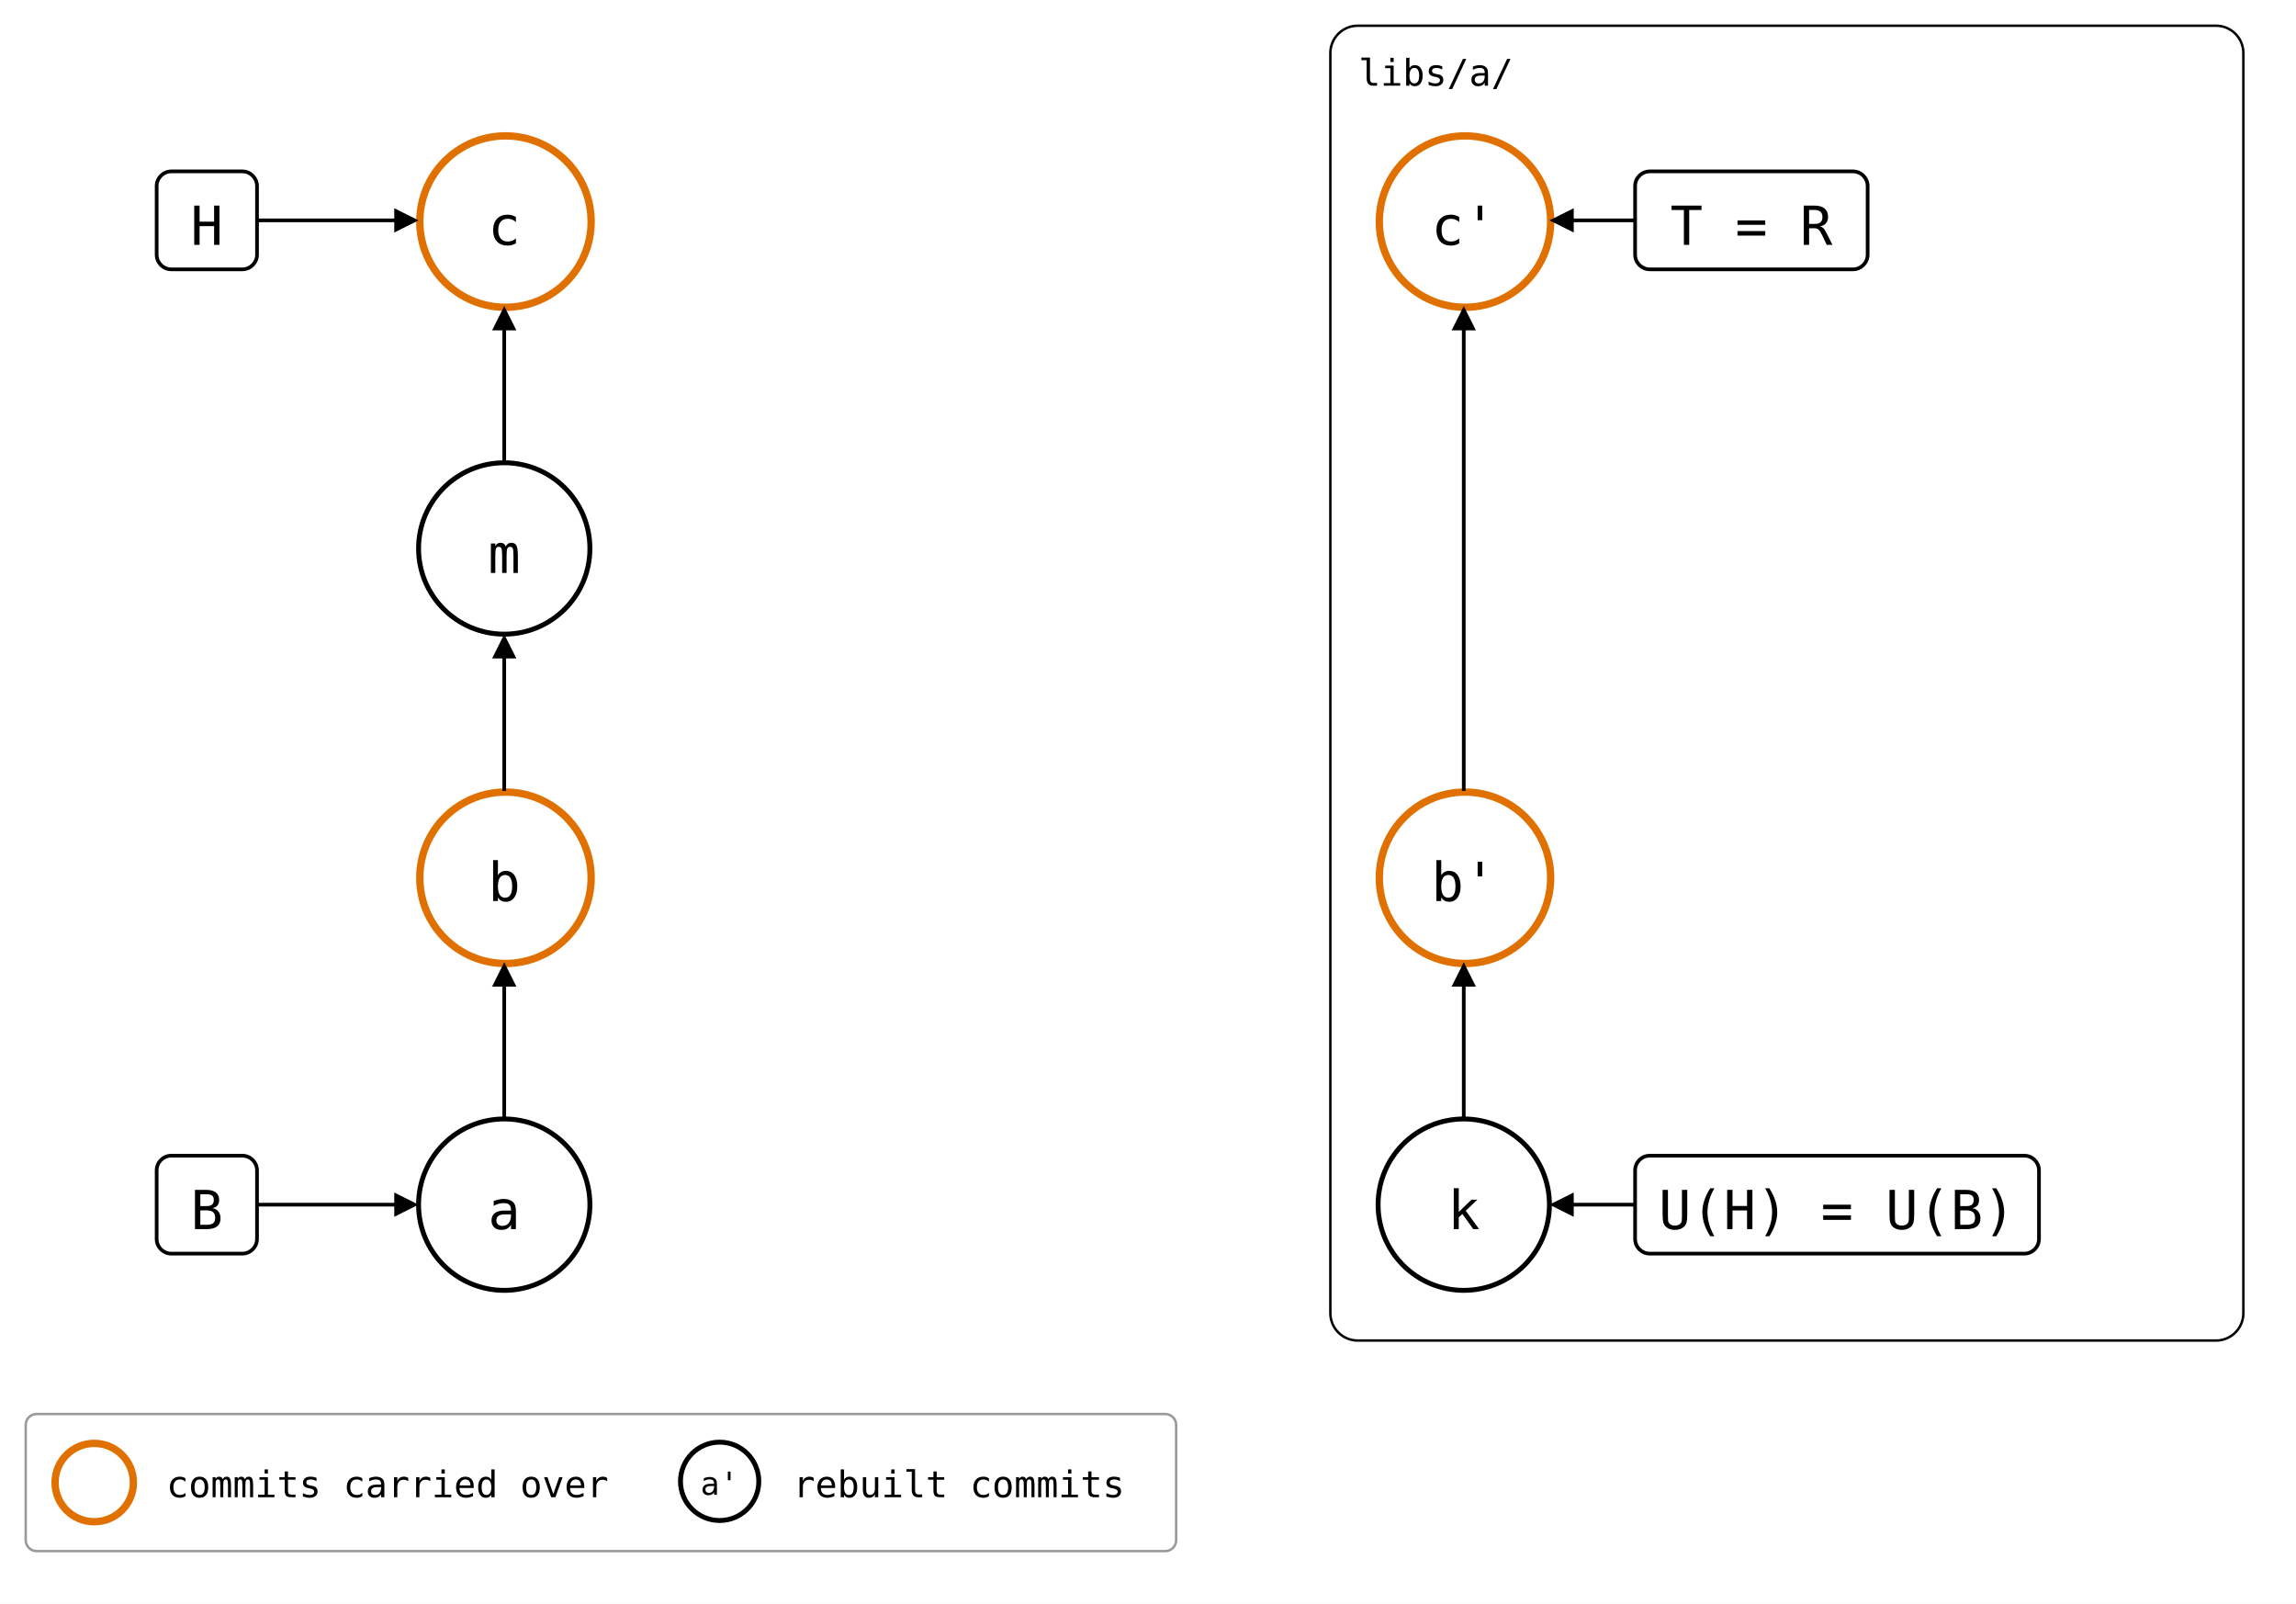
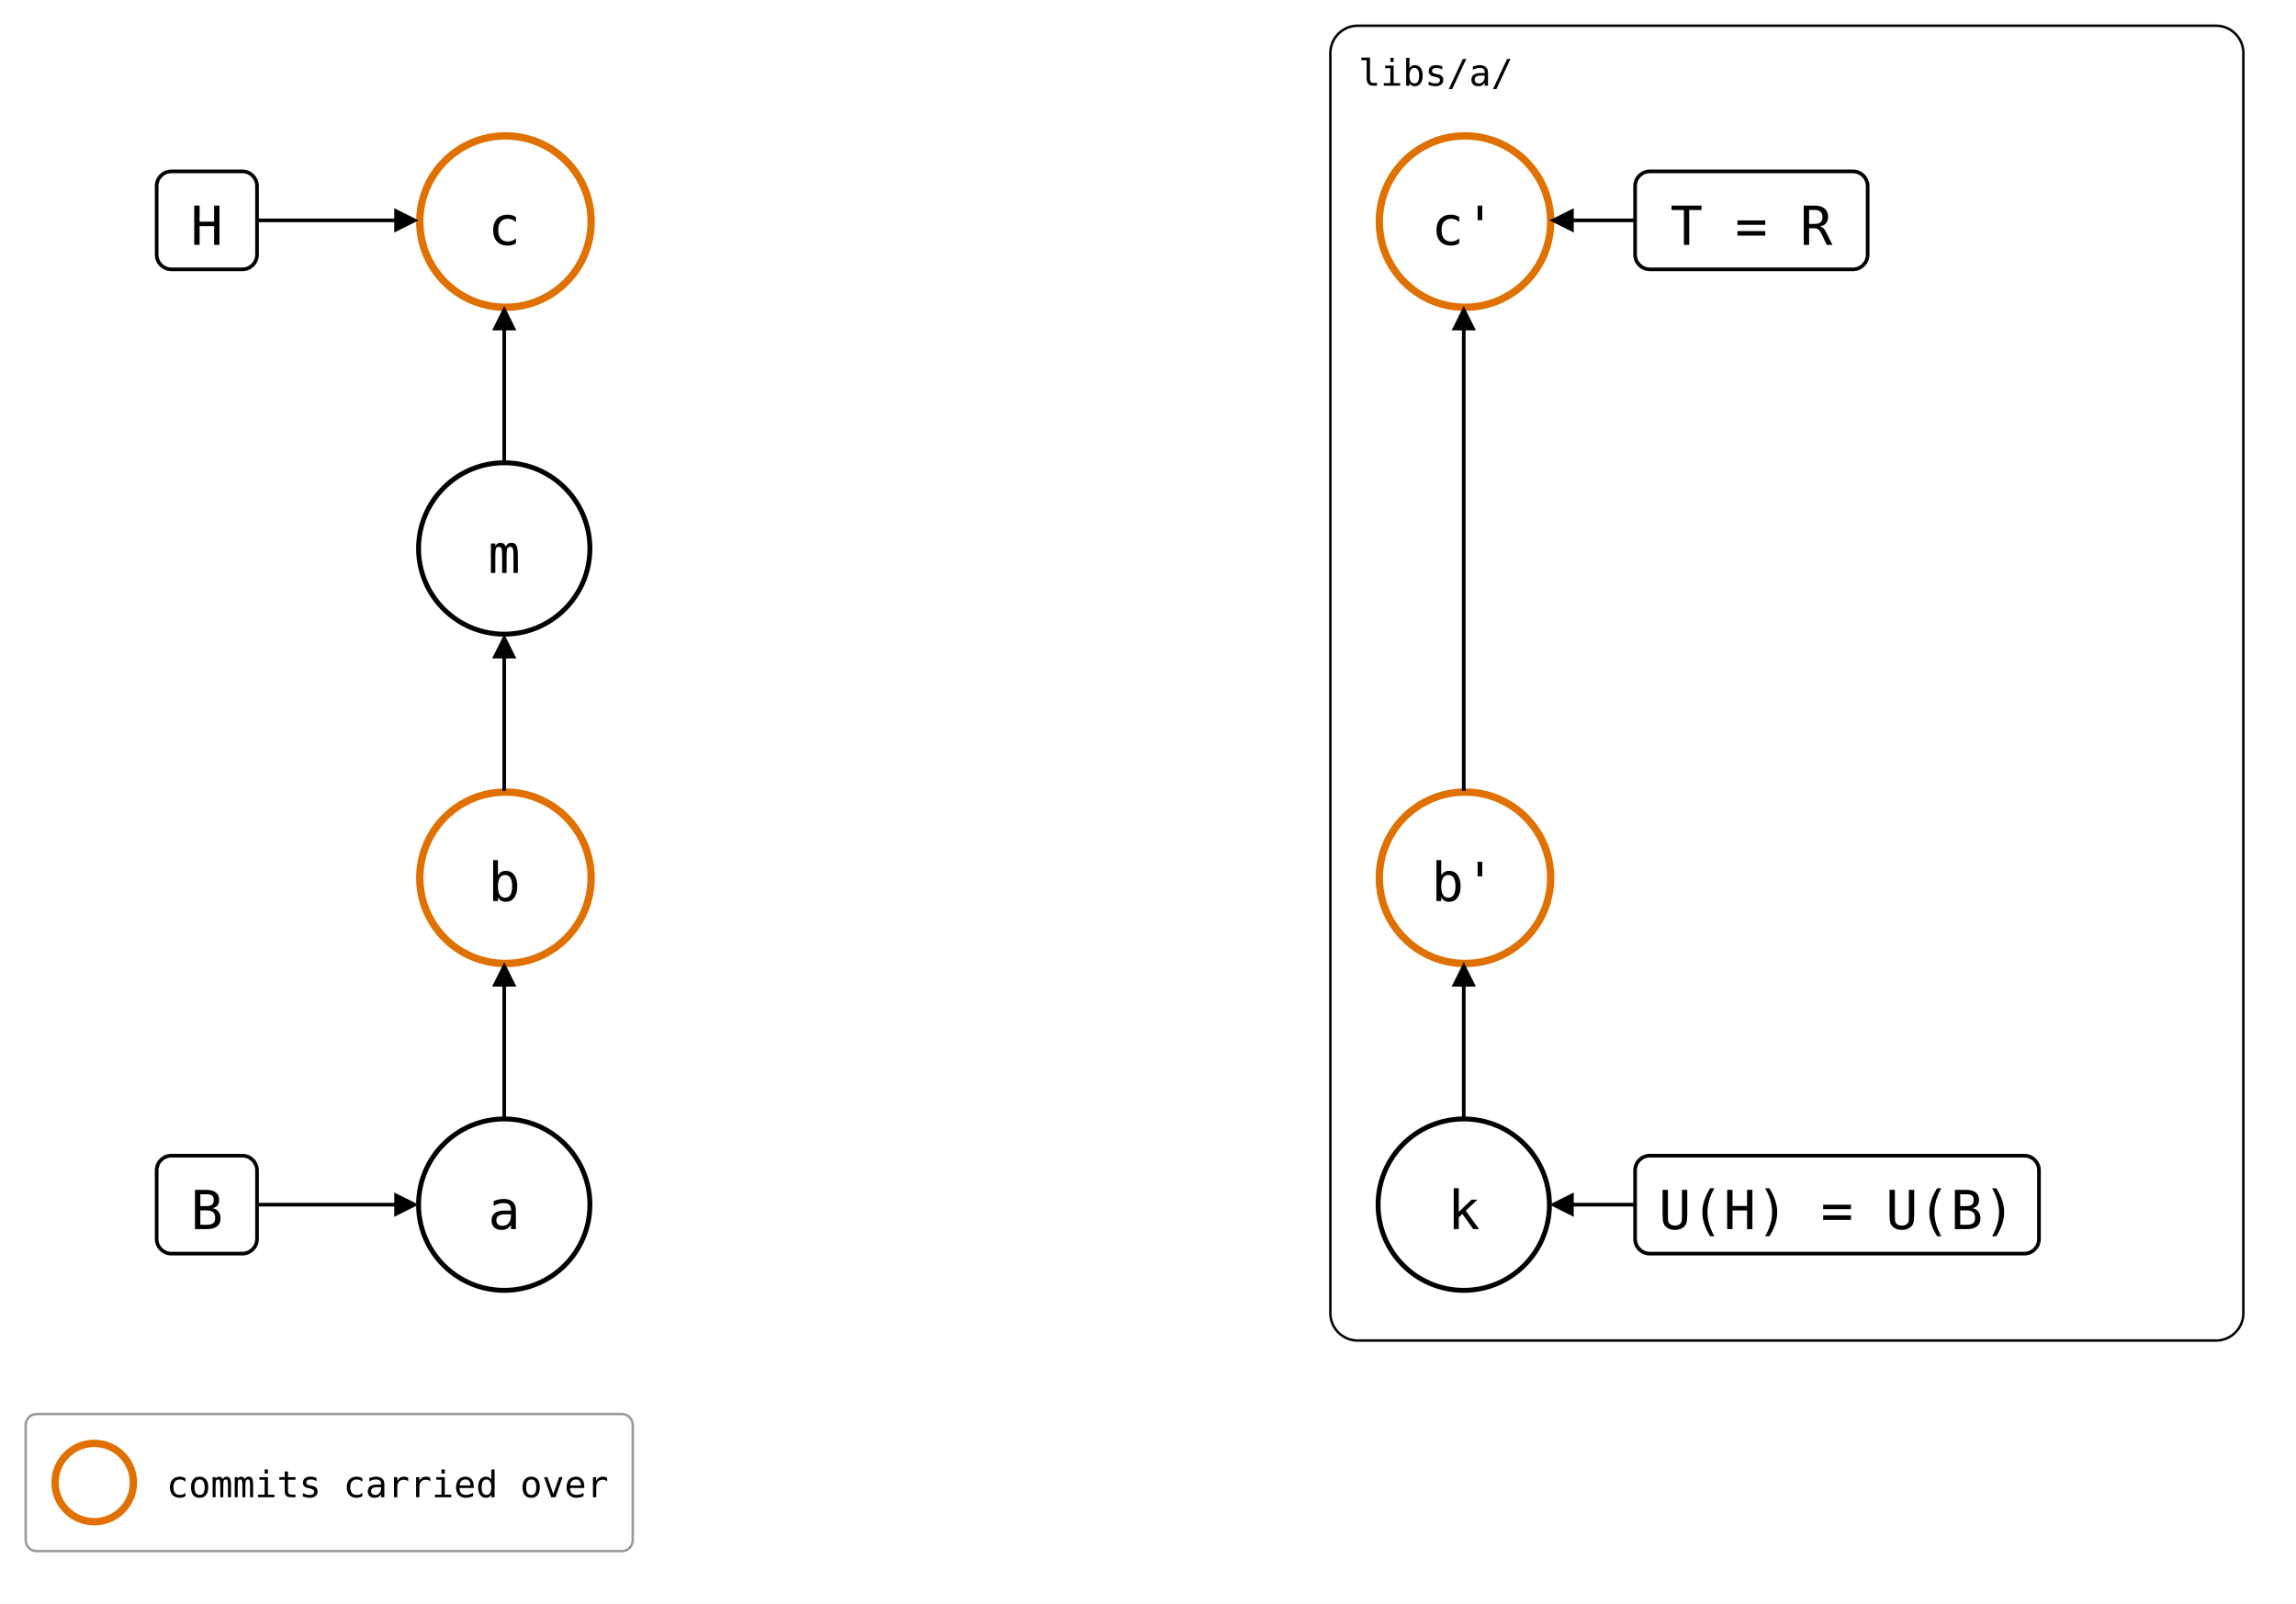
- <svg xmlns="http://www.w3.org/2000/svg" style="background: #ffffff; background-color: light-dark(#ffffff, #121212); color-scheme: light dark;" version="1.1" width="938px" height="655px" viewBox="0 0 938 655" id="ge-svg-vIm-_rpzMmW9aVIvbjn6" content="&lt;mxfile host=&quot;Electron&quot;&gt;&#10;  &lt;diagram name=&quot;pushed-after-the-move&quot; id=&quot;pushed-after-the-move&quot;&gt;&#10;    &lt;mxGraphModel dx=&quot;-545&quot; dy=&quot;-197&quot; grid=&quot;0&quot; gridSize=&quot;10&quot; guides=&quot;1&quot; tooltips=&quot;1&quot; connect=&quot;1&quot; arrows=&quot;1&quot; fold=&quot;0&quot; page=&quot;0&quot; pageScale=&quot;1&quot; pageWidth=&quot;850&quot; pageHeight=&quot;1100&quot; background=&quot;#ffffff&quot; math=&quot;0&quot; shadow=&quot;0&quot;&gt;&#10;      &lt;root&gt;&#10;        &lt;mxCell id=&quot;0&quot; /&gt;&#10;        &lt;mxCell id=&quot;1&quot; parent=&quot;0&quot; /&gt;&#10;        &lt;mxCell id=&quot;lane0&quot; parent=&quot;1&quot; style=&quot;rounded=1;arcSize=3;fillColor=none;strokeWidth=1;fontSize=15;verticalAlign=top;align=left;spacingLeft=10;spacingTop=4;fontFamily=Roboto Mono,monospace;&quot; value=&quot;libs/a/&quot; vertex=&quot;1&quot;&gt;&#10;          &lt;mxGeometry height=&quot;537&quot; width=&quot;373&quot; x=&quot;601&quot; y=&quot;29&quot; as=&quot;geometry&quot; /&gt;&#10;        &lt;/mxCell&gt;&#10;        &lt;mxCell id=&quot;a&quot; parent=&quot;1&quot; style=&quot;ellipse;aspect=fixed;fontSize=22;fontFamily=Roboto Mono,monospace;strokeWidth=2;&quot; value=&quot;a&quot; vertex=&quot;1&quot;&gt;&#10;          &lt;mxGeometry height=&quot;70&quot; width=&quot;70&quot; x=&quot;229&quot; y=&quot;476&quot; as=&quot;geometry&quot; /&gt;&#10;        &lt;/mxCell&gt;&#10;        &lt;mxCell id=&quot;b&quot; parent=&quot;1&quot; style=&quot;ellipse;aspect=fixed;fontSize=22;fontFamily=Roboto Mono,monospace;strokeColor=#E07000;strokeWidth=3;&quot; value=&quot;b&quot; vertex=&quot;1&quot;&gt;&#10;          &lt;mxGeometry height=&quot;70&quot; width=&quot;70&quot; x=&quot;229&quot; y=&quot;342&quot; as=&quot;geometry&quot; /&gt;&#10;        &lt;/mxCell&gt;&#10;        &lt;mxCell id=&quot;m&quot; parent=&quot;1&quot; style=&quot;ellipse;aspect=fixed;fontSize=22;fontFamily=Roboto Mono,monospace;strokeWidth=2;&quot; value=&quot;m&quot; vertex=&quot;1&quot;&gt;&#10;          &lt;mxGeometry height=&quot;70&quot; width=&quot;70&quot; x=&quot;229&quot; y=&quot;208&quot; as=&quot;geometry&quot; /&gt;&#10;        &lt;/mxCell&gt;&#10;        &lt;mxCell id=&quot;c&quot; parent=&quot;1&quot; style=&quot;ellipse;aspect=fixed;fontSize=22;fontFamily=Roboto Mono,monospace;strokeColor=#E07000;strokeWidth=3;&quot; value=&quot;c&quot; vertex=&quot;1&quot;&gt;&#10;          &lt;mxGeometry height=&quot;70&quot; width=&quot;70&quot; x=&quot;229&quot; y=&quot;74&quot; as=&quot;geometry&quot; /&gt;&#10;        &lt;/mxCell&gt;&#10;        &lt;mxCell id=&quot;k&quot; parent=&quot;1&quot; style=&quot;ellipse;aspect=fixed;fontSize=22;fontFamily=Roboto Mono,monospace;strokeWidth=2;&quot; value=&quot;k&quot; vertex=&quot;1&quot;&gt;&#10;          &lt;mxGeometry height=&quot;70&quot; width=&quot;70&quot; x=&quot;621&quot; y=&quot;476&quot; as=&quot;geometry&quot; /&gt;&#10;        &lt;/mxCell&gt;&#10;        &lt;mxCell id=&quot;b_&quot; parent=&quot;1&quot; style=&quot;ellipse;aspect=fixed;fontSize=22;fontFamily=Roboto Mono,monospace;strokeColor=#E07000;strokeWidth=3;&quot; value=&quot;b&amp;#39;&quot; vertex=&quot;1&quot;&gt;&#10;          &lt;mxGeometry height=&quot;70&quot; width=&quot;70&quot; x=&quot;621&quot; y=&quot;342&quot; as=&quot;geometry&quot; /&gt;&#10;        &lt;/mxCell&gt;&#10;        &lt;mxCell id=&quot;c_&quot; parent=&quot;1&quot; style=&quot;ellipse;aspect=fixed;fontSize=22;fontFamily=Roboto Mono,monospace;strokeColor=#E07000;strokeWidth=3;&quot; value=&quot;c&amp;#39;&quot; vertex=&quot;1&quot;&gt;&#10;          &lt;mxGeometry height=&quot;70&quot; width=&quot;70&quot; x=&quot;621&quot; y=&quot;74&quot; as=&quot;geometry&quot; /&gt;&#10;        &lt;/mxCell&gt;&#10;        &lt;mxCell id=&quot;box0&quot; parent=&quot;1&quot; style=&quot;rounded=1;strokeWidth=1.5;fontSize=22;fontFamily=Roboto Mono,monospace;&quot; value=&quot;H&quot; vertex=&quot;1&quot;&gt;&#10;          &lt;mxGeometry height=&quot;40&quot; width=&quot;41&quot; x=&quot;122&quot; y=&quot;89&quot; as=&quot;geometry&quot; /&gt;&#10;        &lt;/mxCell&gt;&#10;        &lt;mxCell id=&quot;e0&quot; edge=&quot;1&quot; parent=&quot;1&quot; source=&quot;box0&quot; style=&quot;endArrow=block;endFill=1;html=1;strokeWidth=1.5;rounded=0;&quot; target=&quot;c&quot;&gt;&#10;          &lt;mxGeometry relative=&quot;1&quot; as=&quot;geometry&quot; /&gt;&#10;        &lt;/mxCell&gt;&#10;        &lt;mxCell id=&quot;box1&quot; parent=&quot;1&quot; style=&quot;rounded=1;strokeWidth=1.5;fontSize=22;fontFamily=Roboto Mono,monospace;&quot; value=&quot;B&quot; vertex=&quot;1&quot;&gt;&#10;          &lt;mxGeometry height=&quot;40&quot; width=&quot;41&quot; x=&quot;122&quot; y=&quot;491&quot; as=&quot;geometry&quot; /&gt;&#10;        &lt;/mxCell&gt;&#10;        &lt;mxCell id=&quot;e1&quot; edge=&quot;1&quot; parent=&quot;1&quot; source=&quot;box1&quot; style=&quot;endArrow=block;endFill=1;html=1;strokeWidth=1.5;rounded=0;&quot; target=&quot;a&quot;&gt;&#10;          &lt;mxGeometry relative=&quot;1&quot; as=&quot;geometry&quot; /&gt;&#10;        &lt;/mxCell&gt;&#10;        &lt;mxCell id=&quot;box2&quot; parent=&quot;1&quot; style=&quot;rounded=1;strokeWidth=1.5;fontSize=22;fontFamily=Roboto Mono,monospace;&quot; value=&quot;U(H) = U(B)&quot; vertex=&quot;1&quot;&gt;&#10;          &lt;mxGeometry height=&quot;40&quot; width=&quot;165&quot; x=&quot;726&quot; y=&quot;491&quot; as=&quot;geometry&quot; /&gt;&#10;        &lt;/mxCell&gt;&#10;        &lt;mxCell id=&quot;e2&quot; edge=&quot;1&quot; parent=&quot;1&quot; source=&quot;box2&quot; style=&quot;endArrow=block;endFill=1;html=1;strokeWidth=1.5;rounded=0;&quot; target=&quot;k&quot;&gt;&#10;          &lt;mxGeometry relative=&quot;1&quot; as=&quot;geometry&quot; /&gt;&#10;        &lt;/mxCell&gt;&#10;        &lt;mxCell id=&quot;box3&quot; parent=&quot;1&quot; style=&quot;rounded=1;strokeWidth=1.5;fontSize=22;fontFamily=Roboto Mono,monospace;&quot; value=&quot;T = R&quot; vertex=&quot;1&quot;&gt;&#10;          &lt;mxGeometry height=&quot;40&quot; width=&quot;95&quot; x=&quot;726&quot; y=&quot;89&quot; as=&quot;geometry&quot; /&gt;&#10;        &lt;/mxCell&gt;&#10;        &lt;mxCell id=&quot;e3&quot; edge=&quot;1&quot; parent=&quot;1&quot; source=&quot;box3&quot; style=&quot;endArrow=block;endFill=1;html=1;strokeWidth=1.5;rounded=0;&quot; target=&quot;c_&quot;&gt;&#10;          &lt;mxGeometry relative=&quot;1&quot; as=&quot;geometry&quot; /&gt;&#10;        &lt;/mxCell&gt;&#10;        &lt;mxCell id=&quot;e4&quot; edge=&quot;1&quot; parent=&quot;1&quot; source=&quot;a&quot; style=&quot;endArrow=block;endFill=1;html=1;strokeWidth=1.5;rounded=0;&quot; target=&quot;b&quot;&gt;&#10;          &lt;mxGeometry relative=&quot;1&quot; as=&quot;geometry&quot; /&gt;&#10;        &lt;/mxCell&gt;&#10;        &lt;mxCell id=&quot;e5&quot; edge=&quot;1&quot; parent=&quot;1&quot; source=&quot;b&quot; style=&quot;endArrow=block;endFill=1;html=1;strokeWidth=1.5;rounded=0;&quot; target=&quot;m&quot;&gt;&#10;          &lt;mxGeometry relative=&quot;1&quot; as=&quot;geometry&quot; /&gt;&#10;        &lt;/mxCell&gt;&#10;        &lt;mxCell id=&quot;e6&quot; edge=&quot;1&quot; parent=&quot;1&quot; source=&quot;m&quot; style=&quot;endArrow=block;endFill=1;html=1;strokeWidth=1.5;rounded=0;&quot; target=&quot;c&quot;&gt;&#10;          &lt;mxGeometry relative=&quot;1&quot; as=&quot;geometry&quot; /&gt;&#10;        &lt;/mxCell&gt;&#10;        &lt;mxCell id=&quot;e7&quot; edge=&quot;1&quot; parent=&quot;1&quot; source=&quot;k&quot; style=&quot;endArrow=block;endFill=1;html=1;strokeWidth=1.5;rounded=0;&quot; target=&quot;b_&quot;&gt;&#10;          &lt;mxGeometry relative=&quot;1&quot; as=&quot;geometry&quot; /&gt;&#10;        &lt;/mxCell&gt;&#10;        &lt;mxCell id=&quot;e8&quot; edge=&quot;1&quot; parent=&quot;1&quot; source=&quot;b_&quot; style=&quot;endArrow=block;endFill=1;html=1;strokeWidth=1.5;rounded=0;&quot; target=&quot;c_&quot;&gt;&#10;          &lt;mxGeometry relative=&quot;1&quot; as=&quot;geometry&quot; /&gt;&#10;        &lt;/mxCell&gt;&#10;        &lt;mxCell id=&quot;legend&quot; parent=&quot;1&quot; style=&quot;rounded=1;arcSize=8;fillColor=none;strokeColor=#999999;strokeWidth=1;legend=1;&quot; value=&quot;&quot; vertex=&quot;1&quot;&gt;&#10;          &lt;mxGeometry height=&quot;56&quot; width=&quot;470&quot; x=&quot;68&quot; y=&quot;596&quot; as=&quot;geometry&quot; /&gt;&#10;        &lt;/mxCell&gt;&#10;        &lt;mxCell id=&quot;legend_orange&quot; parent=&quot;legend&quot; style=&quot;ellipse;aspect=fixed;fontSize=13;fontFamily=Roboto Mono,monospace;strokeColor=#E07000;strokeWidth=3;&quot; value=&quot;&quot; vertex=&quot;1&quot;&gt;&#10;          &lt;mxGeometry height=&quot;32&quot; width=&quot;32&quot; x=&quot;12&quot; y=&quot;12&quot; as=&quot;geometry&quot; /&gt;&#10;        &lt;/mxCell&gt;&#10;        &lt;mxCell id=&quot;legend_orange_text&quot; parent=&quot;legend&quot; style=&quot;text;align=left;verticalAlign=middle;fontSize=15;fontFamily=Roboto Mono,monospace;&quot; value=&quot;commits carried over&quot; vertex=&quot;1&quot;&gt;&#10;          &lt;mxGeometry height=&quot;32&quot; width=&quot;180&quot; x=&quot;56&quot; y=&quot;12&quot; as=&quot;geometry&quot; /&gt;&#10;        &lt;/mxCell&gt;&#10;        &lt;mxCell id=&quot;legend_prime&quot; parent=&quot;legend&quot; style=&quot;ellipse;aspect=fixed;fontSize=13;fontFamily=Roboto Mono,monospace;strokeWidth=2;&quot; value=&quot;a&amp;#39;&quot; vertex=&quot;1&quot;&gt;&#10;          &lt;mxGeometry height=&quot;32&quot; width=&quot;32&quot; x=&quot;268&quot; y=&quot;12&quot; as=&quot;geometry&quot; /&gt;&#10;        &lt;/mxCell&gt;&#10;        &lt;mxCell id=&quot;legend_prime_text&quot; parent=&quot;legend&quot; style=&quot;text;align=left;verticalAlign=middle;fontSize=15;fontFamily=Roboto Mono,monospace;&quot; value=&quot;rebuilt commits&quot; vertex=&quot;1&quot;&gt;&#10;          &lt;mxGeometry height=&quot;32&quot; width=&quot;135&quot; x=&quot;312&quot; y=&quot;12&quot; as=&quot;geometry&quot; /&gt;&#10;        &lt;/mxCell&gt;&#10;      &lt;/root&gt;&#10;    &lt;/mxGraphModel&gt;&#10;  &lt;/diagram&gt;&#10;&lt;/mxfile&gt;&#10;">
-   <style type="text/css">@supports (color: light-dark(#000, #fff)) { #ge-svg-vIm-_rpzMmW9aVIvbjn6 { --ge-adaptive-bg: light-dark(#ffffff, var(--ge-dark-color, #121212)); } }</style>
+ <svg xmlns="http://www.w3.org/2000/svg" style="background: #ffffff; background-color: light-dark(#ffffff, #121212); color-scheme: light dark;" version="1.1" width="938px" height="655px" viewBox="0 0 938 655" id="ge-svg-M8ZM6EMNm56UhBsvXvSe" content="&lt;mxfile host=&quot;Electron&quot;&gt;&#10;  &lt;diagram name=&quot;pushed-after-the-move&quot; id=&quot;pushed-after-the-move&quot;&gt;&#10;    &lt;mxGraphModel dx=&quot;-545&quot; dy=&quot;-197&quot; grid=&quot;0&quot; gridSize=&quot;10&quot; guides=&quot;1&quot; tooltips=&quot;1&quot; connect=&quot;1&quot; arrows=&quot;1&quot; fold=&quot;0&quot; page=&quot;0&quot; pageScale=&quot;1&quot; pageWidth=&quot;850&quot; pageHeight=&quot;1100&quot; background=&quot;#ffffff&quot; math=&quot;0&quot; shadow=&quot;0&quot;&gt;&#10;      &lt;root&gt;&#10;        &lt;mxCell id=&quot;0&quot; /&gt;&#10;        &lt;mxCell id=&quot;1&quot; parent=&quot;0&quot; /&gt;&#10;        &lt;mxCell id=&quot;lane0&quot; parent=&quot;1&quot; style=&quot;rounded=1;arcSize=3;fillColor=none;strokeWidth=1;fontSize=15;verticalAlign=top;align=left;spacingLeft=10;spacingTop=4;fontFamily=Roboto Mono,monospace;&quot; value=&quot;libs/a/&quot; vertex=&quot;1&quot;&gt;&#10;          &lt;mxGeometry height=&quot;537&quot; width=&quot;373&quot; x=&quot;601&quot; y=&quot;29&quot; as=&quot;geometry&quot; /&gt;&#10;        &lt;/mxCell&gt;&#10;        &lt;mxCell id=&quot;a&quot; parent=&quot;1&quot; style=&quot;ellipse;aspect=fixed;fontSize=22;fontFamily=Roboto Mono,monospace;strokeWidth=2;&quot; value=&quot;a&quot; vertex=&quot;1&quot;&gt;&#10;          &lt;mxGeometry height=&quot;70&quot; width=&quot;70&quot; x=&quot;229&quot; y=&quot;476&quot; as=&quot;geometry&quot; /&gt;&#10;        &lt;/mxCell&gt;&#10;        &lt;mxCell id=&quot;b&quot; parent=&quot;1&quot; style=&quot;ellipse;aspect=fixed;fontSize=22;fontFamily=Roboto Mono,monospace;strokeColor=#E07000;strokeWidth=3;&quot; value=&quot;b&quot; vertex=&quot;1&quot;&gt;&#10;          &lt;mxGeometry height=&quot;70&quot; width=&quot;70&quot; x=&quot;229&quot; y=&quot;342&quot; as=&quot;geometry&quot; /&gt;&#10;        &lt;/mxCell&gt;&#10;        &lt;mxCell id=&quot;m&quot; parent=&quot;1&quot; style=&quot;ellipse;aspect=fixed;fontSize=22;fontFamily=Roboto Mono,monospace;strokeWidth=2;&quot; value=&quot;m&quot; vertex=&quot;1&quot;&gt;&#10;          &lt;mxGeometry height=&quot;70&quot; width=&quot;70&quot; x=&quot;229&quot; y=&quot;208&quot; as=&quot;geometry&quot; /&gt;&#10;        &lt;/mxCell&gt;&#10;        &lt;mxCell id=&quot;c&quot; parent=&quot;1&quot; style=&quot;ellipse;aspect=fixed;fontSize=22;fontFamily=Roboto Mono,monospace;strokeColor=#E07000;strokeWidth=3;&quot; value=&quot;c&quot; vertex=&quot;1&quot;&gt;&#10;          &lt;mxGeometry height=&quot;70&quot; width=&quot;70&quot; x=&quot;229&quot; y=&quot;74&quot; as=&quot;geometry&quot; /&gt;&#10;        &lt;/mxCell&gt;&#10;        &lt;mxCell id=&quot;k&quot; parent=&quot;1&quot; style=&quot;ellipse;aspect=fixed;fontSize=22;fontFamily=Roboto Mono,monospace;strokeWidth=2;&quot; value=&quot;k&quot; vertex=&quot;1&quot;&gt;&#10;          &lt;mxGeometry height=&quot;70&quot; width=&quot;70&quot; x=&quot;621&quot; y=&quot;476&quot; as=&quot;geometry&quot; /&gt;&#10;        &lt;/mxCell&gt;&#10;        &lt;mxCell id=&quot;b_&quot; parent=&quot;1&quot; style=&quot;ellipse;aspect=fixed;fontSize=22;fontFamily=Roboto Mono,monospace;strokeColor=#E07000;strokeWidth=3;&quot; value=&quot;b&amp;#39;&quot; vertex=&quot;1&quot;&gt;&#10;          &lt;mxGeometry height=&quot;70&quot; width=&quot;70&quot; x=&quot;621&quot; y=&quot;342&quot; as=&quot;geometry&quot; /&gt;&#10;        &lt;/mxCell&gt;&#10;        &lt;mxCell id=&quot;c_&quot; parent=&quot;1&quot; style=&quot;ellipse;aspect=fixed;fontSize=22;fontFamily=Roboto Mono,monospace;strokeColor=#E07000;strokeWidth=3;&quot; value=&quot;c&amp;#39;&quot; vertex=&quot;1&quot;&gt;&#10;          &lt;mxGeometry height=&quot;70&quot; width=&quot;70&quot; x=&quot;621&quot; y=&quot;74&quot; as=&quot;geometry&quot; /&gt;&#10;        &lt;/mxCell&gt;&#10;        &lt;mxCell id=&quot;box0&quot; parent=&quot;1&quot; style=&quot;rounded=1;strokeWidth=1.5;fontSize=22;fontFamily=Roboto Mono,monospace;&quot; value=&quot;H&quot; vertex=&quot;1&quot;&gt;&#10;          &lt;mxGeometry height=&quot;40&quot; width=&quot;41&quot; x=&quot;122&quot; y=&quot;89&quot; as=&quot;geometry&quot; /&gt;&#10;        &lt;/mxCell&gt;&#10;        &lt;mxCell id=&quot;e0&quot; edge=&quot;1&quot; parent=&quot;1&quot; source=&quot;box0&quot; style=&quot;endArrow=block;endFill=1;html=1;strokeWidth=1.5;rounded=0;&quot; target=&quot;c&quot;&gt;&#10;          &lt;mxGeometry relative=&quot;1&quot; as=&quot;geometry&quot; /&gt;&#10;        &lt;/mxCell&gt;&#10;        &lt;mxCell id=&quot;box1&quot; parent=&quot;1&quot; style=&quot;rounded=1;strokeWidth=1.5;fontSize=22;fontFamily=Roboto Mono,monospace;&quot; value=&quot;B&quot; vertex=&quot;1&quot;&gt;&#10;          &lt;mxGeometry height=&quot;40&quot; width=&quot;41&quot; x=&quot;122&quot; y=&quot;491&quot; as=&quot;geometry&quot; /&gt;&#10;        &lt;/mxCell&gt;&#10;        &lt;mxCell id=&quot;e1&quot; edge=&quot;1&quot; parent=&quot;1&quot; source=&quot;box1&quot; style=&quot;endArrow=block;endFill=1;html=1;strokeWidth=1.5;rounded=0;&quot; target=&quot;a&quot;&gt;&#10;          &lt;mxGeometry relative=&quot;1&quot; as=&quot;geometry&quot; /&gt;&#10;        &lt;/mxCell&gt;&#10;        &lt;mxCell id=&quot;box2&quot; parent=&quot;1&quot; style=&quot;rounded=1;strokeWidth=1.5;fontSize=22;fontFamily=Roboto Mono,monospace;&quot; value=&quot;U(H) = U(B)&quot; vertex=&quot;1&quot;&gt;&#10;          &lt;mxGeometry height=&quot;40&quot; width=&quot;165&quot; x=&quot;726&quot; y=&quot;491&quot; as=&quot;geometry&quot; /&gt;&#10;        &lt;/mxCell&gt;&#10;        &lt;mxCell id=&quot;e2&quot; edge=&quot;1&quot; parent=&quot;1&quot; source=&quot;box2&quot; style=&quot;endArrow=block;endFill=1;html=1;strokeWidth=1.5;rounded=0;&quot; target=&quot;k&quot;&gt;&#10;          &lt;mxGeometry relative=&quot;1&quot; as=&quot;geometry&quot; /&gt;&#10;        &lt;/mxCell&gt;&#10;        &lt;mxCell id=&quot;box3&quot; parent=&quot;1&quot; style=&quot;rounded=1;strokeWidth=1.5;fontSize=22;fontFamily=Roboto Mono,monospace;&quot; value=&quot;T = R&quot; vertex=&quot;1&quot;&gt;&#10;          &lt;mxGeometry height=&quot;40&quot; width=&quot;95&quot; x=&quot;726&quot; y=&quot;89&quot; as=&quot;geometry&quot; /&gt;&#10;        &lt;/mxCell&gt;&#10;        &lt;mxCell id=&quot;e3&quot; edge=&quot;1&quot; parent=&quot;1&quot; source=&quot;box3&quot; style=&quot;endArrow=block;endFill=1;html=1;strokeWidth=1.5;rounded=0;&quot; target=&quot;c_&quot;&gt;&#10;          &lt;mxGeometry relative=&quot;1&quot; as=&quot;geometry&quot; /&gt;&#10;        &lt;/mxCell&gt;&#10;        &lt;mxCell id=&quot;e4&quot; edge=&quot;1&quot; parent=&quot;1&quot; source=&quot;a&quot; style=&quot;endArrow=block;endFill=1;html=1;strokeWidth=1.5;rounded=0;&quot; target=&quot;b&quot;&gt;&#10;          &lt;mxGeometry relative=&quot;1&quot; as=&quot;geometry&quot; /&gt;&#10;        &lt;/mxCell&gt;&#10;        &lt;mxCell id=&quot;e5&quot; edge=&quot;1&quot; parent=&quot;1&quot; source=&quot;b&quot; style=&quot;endArrow=block;endFill=1;html=1;strokeWidth=1.5;rounded=0;&quot; target=&quot;m&quot;&gt;&#10;          &lt;mxGeometry relative=&quot;1&quot; as=&quot;geometry&quot; /&gt;&#10;        &lt;/mxCell&gt;&#10;        &lt;mxCell id=&quot;e6&quot; edge=&quot;1&quot; parent=&quot;1&quot; source=&quot;m&quot; style=&quot;endArrow=block;endFill=1;html=1;strokeWidth=1.5;rounded=0;&quot; target=&quot;c&quot;&gt;&#10;          &lt;mxGeometry relative=&quot;1&quot; as=&quot;geometry&quot; /&gt;&#10;        &lt;/mxCell&gt;&#10;        &lt;mxCell id=&quot;e7&quot; edge=&quot;1&quot; parent=&quot;1&quot; source=&quot;k&quot; style=&quot;endArrow=block;endFill=1;html=1;strokeWidth=1.5;rounded=0;&quot; target=&quot;b_&quot;&gt;&#10;          &lt;mxGeometry relative=&quot;1&quot; as=&quot;geometry&quot; /&gt;&#10;        &lt;/mxCell&gt;&#10;        &lt;mxCell id=&quot;e8&quot; edge=&quot;1&quot; parent=&quot;1&quot; source=&quot;b_&quot; style=&quot;endArrow=block;endFill=1;html=1;strokeWidth=1.5;rounded=0;&quot; target=&quot;c_&quot;&gt;&#10;          &lt;mxGeometry relative=&quot;1&quot; as=&quot;geometry&quot; /&gt;&#10;        &lt;/mxCell&gt;&#10;        &lt;mxCell id=&quot;legend&quot; parent=&quot;1&quot; style=&quot;rounded=1;arcSize=8;fillColor=none;strokeColor=#999999;strokeWidth=1;legend=1;&quot; value=&quot;&quot; vertex=&quot;1&quot;&gt;&#10;          &lt;mxGeometry height=&quot;56&quot; width=&quot;248&quot; x=&quot;68&quot; y=&quot;596&quot; as=&quot;geometry&quot; /&gt;&#10;        &lt;/mxCell&gt;&#10;        &lt;mxCell id=&quot;legend_orange&quot; parent=&quot;legend&quot; style=&quot;ellipse;aspect=fixed;fontSize=13;fontFamily=Roboto Mono,monospace;strokeColor=#E07000;strokeWidth=3;&quot; value=&quot;&quot; vertex=&quot;1&quot;&gt;&#10;          &lt;mxGeometry height=&quot;32&quot; width=&quot;32&quot; x=&quot;12&quot; y=&quot;12&quot; as=&quot;geometry&quot; /&gt;&#10;        &lt;/mxCell&gt;&#10;        &lt;mxCell id=&quot;legend_orange_text&quot; parent=&quot;legend&quot; style=&quot;text;align=left;verticalAlign=middle;fontSize=15;fontFamily=Roboto Mono,monospace;&quot; value=&quot;commits carried over&quot; vertex=&quot;1&quot;&gt;&#10;          &lt;mxGeometry height=&quot;32&quot; width=&quot;180&quot; x=&quot;56&quot; y=&quot;12&quot; as=&quot;geometry&quot; /&gt;&#10;        &lt;/mxCell&gt;&#10;      &lt;/root&gt;&#10;    &lt;/mxGraphModel&gt;&#10;  &lt;/diagram&gt;&#10;&lt;/mxfile&gt;&#10;">
+   <style type="text/css">@supports (color: light-dark(#000, #fff)) { #ge-svg-M8ZM6EMNm56UhBsvXvSe { --ge-adaptive-bg: light-dark(#ffffff, var(--ge-dark-color, #121212)); } }</style>
  <defs />
  <rect fill="#ffffff" width="100%" height="100%" x="0" y="0" style="fill: light-dark(rgb(255, 255, 255), rgb(18, 18, 18));" />
  <g>
    <g data-cell-id="0">
      <g data-cell-id="1">
        <g data-cell-id="lane0">
          <g transform="translate(0.5,0.5)">
            <rect x="543" y="10" width="373" height="537" rx="11.19" ry="11.19" fill="none" stroke="#000000" pointer-events="all" style="stroke: light-dark(rgb(0, 0, 0), rgb(255, 255, 255));" />
          </g>
          <g>
            <g fill="#000000" font-family="'Roboto Mono', monospace" text-anchor="start" font-size="15px" style="fill: light-dark(rgb(0, 0, 0), rgb(255, 255, 255));">
              <text x="555" y="35">libs/a/</text>
            </g>
          </g>
        </g>
        <g data-cell-id="a">
          <g>
            <ellipse cx="206" cy="492" rx="35" ry="35" fill="#ffffff" stroke="#000000" stroke-width="2" pointer-events="all" style="fill: var(--ge-adaptive-bg, #ffffff); stroke: light-dark(rgb(0, 0, 0), rgb(255, 255, 255));" />
          </g>
          <g>
            <g fill="#000000" font-family="'Roboto Mono', monospace" text-anchor="middle" font-size="22px" style="fill: light-dark(rgb(0, 0, 0), rgb(255, 255, 255));">
              <text x="206" y="502">a</text>
            </g>
          </g>
        </g>
        <g data-cell-id="b">
          <g transform="translate(0.5,0.5)">
            <ellipse cx="206" cy="358" rx="35" ry="35" fill="#ffffff" stroke="#e07000" stroke-width="3" pointer-events="all" style="fill: var(--ge-adaptive-bg, #ffffff); stroke: light-dark(rgb(224, 112, 0), rgb(210, 114, 18));" />
          </g>
          <g>
            <g fill="#000000" font-family="'Roboto Mono', monospace" text-anchor="middle" font-size="22px" style="fill: light-dark(rgb(0, 0, 0), rgb(255, 255, 255));">
              <text x="206" y="368">b</text>
            </g>
          </g>
        </g>
        <g data-cell-id="m">
          <g>
            <ellipse cx="206" cy="224" rx="35" ry="35" fill="#ffffff" stroke="#000000" stroke-width="2" pointer-events="all" style="fill: var(--ge-adaptive-bg, #ffffff); stroke: light-dark(rgb(0, 0, 0), rgb(255, 255, 255));" />
          </g>
          <g>
            <g fill="#000000" font-family="'Roboto Mono', monospace" text-anchor="middle" font-size="22px" style="fill: light-dark(rgb(0, 0, 0), rgb(255, 255, 255));">
              <text x="206" y="234">m</text>
            </g>
          </g>
        </g>
        <g data-cell-id="c">
          <g transform="translate(0.5,0.5)">
            <ellipse cx="206" cy="90" rx="35" ry="35" fill="#ffffff" stroke="#e07000" stroke-width="3" pointer-events="all" style="fill: var(--ge-adaptive-bg, #ffffff); stroke: light-dark(rgb(224, 112, 0), rgb(210, 114, 18));" />
          </g>
          <g>
            <g fill="#000000" font-family="'Roboto Mono', monospace" text-anchor="middle" font-size="22px" style="fill: light-dark(rgb(0, 0, 0), rgb(255, 255, 255));">
              <text x="206" y="100">c</text>
            </g>
          </g>
        </g>
        <g data-cell-id="k">
          <g>
            <ellipse cx="598" cy="492" rx="35" ry="35" fill="#ffffff" stroke="#000000" stroke-width="2" pointer-events="all" style="fill: var(--ge-adaptive-bg, #ffffff); stroke: light-dark(rgb(0, 0, 0), rgb(255, 255, 255));" />
          </g>
          <g>
            <g fill="#000000" font-family="'Roboto Mono', monospace" text-anchor="middle" font-size="22px" style="fill: light-dark(rgb(0, 0, 0), rgb(255, 255, 255));">
              <text x="598" y="502">k</text>
            </g>
          </g>
        </g>
        <g data-cell-id="b_">
          <g transform="translate(0.5,0.5)">
            <ellipse cx="598" cy="358" rx="35" ry="35" fill="#ffffff" stroke="#e07000" stroke-width="3" pointer-events="all" style="fill: var(--ge-adaptive-bg, #ffffff); stroke: light-dark(rgb(224, 112, 0), rgb(210, 114, 18));" />
          </g>
          <g>
            <g fill="#000000" font-family="'Roboto Mono', monospace" text-anchor="middle" font-size="22px" style="fill: light-dark(rgb(0, 0, 0), rgb(255, 255, 255));">
              <text x="598" y="368">b'</text>
            </g>
          </g>
        </g>
        <g data-cell-id="c_">
          <g transform="translate(0.5,0.5)">
            <ellipse cx="598" cy="90" rx="35" ry="35" fill="#ffffff" stroke="#e07000" stroke-width="3" pointer-events="all" style="fill: var(--ge-adaptive-bg, #ffffff); stroke: light-dark(rgb(224, 112, 0), rgb(210, 114, 18));" />
          </g>
          <g>
            <g fill="#000000" font-family="'Roboto Mono', monospace" text-anchor="middle" font-size="22px" style="fill: light-dark(rgb(0, 0, 0), rgb(255, 255, 255));">
              <text x="598" y="100">c'</text>
            </g>
          </g>
        </g>
        <g data-cell-id="box0">
          <g>
            <rect x="64" y="70" width="41" height="40" rx="6" ry="6" fill="#ffffff" stroke="#000000" stroke-width="1.5" pointer-events="all" style="fill: var(--ge-adaptive-bg, #ffffff); stroke: light-dark(rgb(0, 0, 0), rgb(255, 255, 255));" />
          </g>
          <g>
            <g fill="#000000" font-family="'Roboto Mono', monospace" text-anchor="middle" font-size="22px" style="fill: light-dark(rgb(0, 0, 0), rgb(255, 255, 255));">
              <text x="84.5" y="100">H</text>
            </g>
          </g>
        </g>
        <g data-cell-id="e0">
          <g>
            <path d="M 105 90 L 161.82 90" fill="none" stroke="#000000" stroke-width="1.5" stroke-miterlimit="10" pointer-events="stroke" style="stroke: light-dark(rgb(0, 0, 0), rgb(255, 255, 255));" />
            <path d="M 169.32 90 L 161.82 93.75 L 161.82 86.25 Z" fill="#000000" stroke="#000000" stroke-width="1.5" stroke-miterlimit="10" pointer-events="all" style="fill: light-dark(rgb(0, 0, 0), rgb(255, 255, 255)); stroke: light-dark(rgb(0, 0, 0), rgb(255, 255, 255));" />
          </g>
        </g>
        <g data-cell-id="box1">
          <g>
            <rect x="64" y="472" width="41" height="40" rx="6" ry="6" fill="#ffffff" stroke="#000000" stroke-width="1.5" pointer-events="all" style="fill: var(--ge-adaptive-bg, #ffffff); stroke: light-dark(rgb(0, 0, 0), rgb(255, 255, 255));" />
          </g>
          <g>
            <g fill="#000000" font-family="'Roboto Mono', monospace" text-anchor="middle" font-size="22px" style="fill: light-dark(rgb(0, 0, 0), rgb(255, 255, 255));">
              <text x="84.5" y="502">B</text>
            </g>
          </g>
        </g>
        <g data-cell-id="e1">
          <g>
            <path d="M 105 492 L 161.82 492" fill="none" stroke="#000000" stroke-width="1.5" stroke-miterlimit="10" pointer-events="stroke" style="stroke: light-dark(rgb(0, 0, 0), rgb(255, 255, 255));" />
            <path d="M 169.32 492 L 161.82 495.75 L 161.82 488.25 Z" fill="#000000" stroke="#000000" stroke-width="1.5" stroke-miterlimit="10" pointer-events="all" style="fill: light-dark(rgb(0, 0, 0), rgb(255, 255, 255)); stroke: light-dark(rgb(0, 0, 0), rgb(255, 255, 255));" />
          </g>
        </g>
        <g data-cell-id="box2">
          <g>
            <rect x="668" y="472" width="165" height="40" rx="6" ry="6" fill="#ffffff" stroke="#000000" stroke-width="1.5" pointer-events="all" style="fill: var(--ge-adaptive-bg, #ffffff); stroke: light-dark(rgb(0, 0, 0), rgb(255, 255, 255));" />
          </g>
          <g>
            <g fill="#000000" font-family="'Roboto Mono', monospace" text-anchor="middle" font-size="22px" style="fill: light-dark(rgb(0, 0, 0), rgb(255, 255, 255));">
              <text x="750.5" y="502">U(H) = U(B)</text>
            </g>
          </g>
        </g>
        <g data-cell-id="e2">
          <g>
            <path d="M 668 492 L 642.18 492" fill="none" stroke="#000000" stroke-width="1.5" stroke-miterlimit="10" pointer-events="stroke" style="stroke: light-dark(rgb(0, 0, 0), rgb(255, 255, 255));" />
            <path d="M 634.68 492 L 642.18 488.25 L 642.18 495.75 Z" fill="#000000" stroke="#000000" stroke-width="1.5" stroke-miterlimit="10" pointer-events="all" style="fill: light-dark(rgb(0, 0, 0), rgb(255, 255, 255)); stroke: light-dark(rgb(0, 0, 0), rgb(255, 255, 255));" />
          </g>
        </g>
        <g data-cell-id="box3">
          <g>
            <rect x="668" y="70" width="95" height="40" rx="6" ry="6" fill="#ffffff" stroke="#000000" stroke-width="1.5" pointer-events="all" style="fill: var(--ge-adaptive-bg, #ffffff); stroke: light-dark(rgb(0, 0, 0), rgb(255, 255, 255));" />
          </g>
          <g>
            <g fill="#000000" font-family="'Roboto Mono', monospace" text-anchor="middle" font-size="22px" style="fill: light-dark(rgb(0, 0, 0), rgb(255, 255, 255));">
              <text x="715.5" y="100">T = R</text>
            </g>
          </g>
        </g>
        <g data-cell-id="e3">
          <g>
            <path d="M 668 90 L 642.18 90" fill="none" stroke="#000000" stroke-width="1.5" stroke-miterlimit="10" pointer-events="stroke" style="stroke: light-dark(rgb(0, 0, 0), rgb(255, 255, 255));" />
            <path d="M 634.68 90 L 642.18 86.25 L 642.18 93.75 Z" fill="#000000" stroke="#000000" stroke-width="1.5" stroke-miterlimit="10" pointer-events="all" style="fill: light-dark(rgb(0, 0, 0), rgb(255, 255, 255)); stroke: light-dark(rgb(0, 0, 0), rgb(255, 255, 255));" />
          </g>
        </g>
        <g data-cell-id="e4">
          <g>
            <path d="M 206 457 L 206 402.18" fill="none" stroke="#000000" stroke-width="1.5" stroke-miterlimit="10" pointer-events="stroke" style="stroke: light-dark(rgb(0, 0, 0), rgb(255, 255, 255));" />
            <path d="M 206 394.68 L 209.75 402.18 L 202.25 402.18 Z" fill="#000000" stroke="#000000" stroke-width="1.5" stroke-miterlimit="10" pointer-events="all" style="fill: light-dark(rgb(0, 0, 0), rgb(255, 255, 255)); stroke: light-dark(rgb(0, 0, 0), rgb(255, 255, 255));" />
          </g>
        </g>
        <g data-cell-id="e5">
          <g>
            <path d="M 206 323 L 206 268.18" fill="none" stroke="#000000" stroke-width="1.5" stroke-miterlimit="10" pointer-events="stroke" style="stroke: light-dark(rgb(0, 0, 0), rgb(255, 255, 255));" />
            <path d="M 206 260.68 L 209.75 268.18 L 202.25 268.18 Z" fill="#000000" stroke="#000000" stroke-width="1.5" stroke-miterlimit="10" pointer-events="all" style="fill: light-dark(rgb(0, 0, 0), rgb(255, 255, 255)); stroke: light-dark(rgb(0, 0, 0), rgb(255, 255, 255));" />
          </g>
        </g>
        <g data-cell-id="e6">
          <g>
            <path d="M 206 189 L 206 134.18" fill="none" stroke="#000000" stroke-width="1.5" stroke-miterlimit="10" pointer-events="stroke" style="stroke: light-dark(rgb(0, 0, 0), rgb(255, 255, 255));" />
            <path d="M 206 126.68 L 209.75 134.18 L 202.25 134.18 Z" fill="#000000" stroke="#000000" stroke-width="1.5" stroke-miterlimit="10" pointer-events="all" style="fill: light-dark(rgb(0, 0, 0), rgb(255, 255, 255)); stroke: light-dark(rgb(0, 0, 0), rgb(255, 255, 255));" />
          </g>
        </g>
        <g data-cell-id="e7">
          <g>
            <path d="M 598 457 L 598 402.18" fill="none" stroke="#000000" stroke-width="1.5" stroke-miterlimit="10" pointer-events="stroke" style="stroke: light-dark(rgb(0, 0, 0), rgb(255, 255, 255));" />
            <path d="M 598 394.68 L 601.75 402.18 L 594.25 402.18 Z" fill="#000000" stroke="#000000" stroke-width="1.5" stroke-miterlimit="10" pointer-events="all" style="fill: light-dark(rgb(0, 0, 0), rgb(255, 255, 255)); stroke: light-dark(rgb(0, 0, 0), rgb(255, 255, 255));" />
          </g>
        </g>
        <g data-cell-id="e8">
          <g>
            <path d="M 598 323 L 598 134.18" fill="none" stroke="#000000" stroke-width="1.5" stroke-miterlimit="10" pointer-events="stroke" style="stroke: light-dark(rgb(0, 0, 0), rgb(255, 255, 255));" />
            <path d="M 598 126.68 L 601.75 134.18 L 594.25 134.18 Z" fill="#000000" stroke="#000000" stroke-width="1.5" stroke-miterlimit="10" pointer-events="all" style="fill: light-dark(rgb(0, 0, 0), rgb(255, 255, 255)); stroke: light-dark(rgb(0, 0, 0), rgb(255, 255, 255));" />
          </g>
        </g>
        <g data-cell-id="legend">
          <g transform="translate(0.5,0.5)">
-             <rect x="10" y="577" width="470" height="56" rx="4.48" ry="4.48" fill="none" stroke="#999999" pointer-events="all" style="stroke: light-dark(rgb(153, 153, 153), rgb(106, 106, 106));" />
+             <rect x="10" y="577" width="248" height="56" rx="4.48" ry="4.48" fill="none" stroke="#999999" pointer-events="all" style="stroke: light-dark(rgb(153, 153, 153), rgb(106, 106, 106));" />
          </g>
          <g data-cell-id="legend_orange">
            <g transform="translate(0.5,0.5)">
              <ellipse cx="38" cy="605" rx="16" ry="16" fill="#ffffff" stroke="#e07000" stroke-width="3" pointer-events="all" style="fill: var(--ge-adaptive-bg, #ffffff); stroke: light-dark(rgb(224, 112, 0), rgb(210, 114, 18));" />
            </g>
          </g>
          <g data-cell-id="legend_orange_text">
            <g>
              <rect x="66" y="589" width="180" height="32" fill="none" stroke="none" pointer-events="all" />
            </g>
            <g>
              <g fill="#000000" font-family="'Roboto Mono', monospace" text-anchor="start" font-size="15px" style="fill: light-dark(rgb(0, 0, 0), rgb(255, 255, 255));">
                <text x="68" y="611.5">commits carried over</text>
              </g>
            </g>
          </g>
-           <g data-cell-id="legend_prime">
-             <g>
-               <ellipse cx="294" cy="605" rx="16" ry="16" fill="#ffffff" stroke="#000000" stroke-width="2" pointer-events="all" style="fill: var(--ge-adaptive-bg, #ffffff); stroke: light-dark(rgb(0, 0, 0), rgb(255, 255, 255));" />
-             </g>
-             <g>
-               <g fill="#000000" font-family="'Roboto Mono', monospace" text-anchor="middle" font-size="13px" style="fill: light-dark(rgb(0, 0, 0), rgb(255, 255, 255));">
-                 <text x="294" y="610.5">a'</text>
-               </g>
-             </g>
-           </g>
-           <g data-cell-id="legend_prime_text">
-             <g>
-               <rect x="322" y="589" width="135" height="32" fill="none" stroke="none" pointer-events="all" />
-             </g>
-             <g>
-               <g fill="#000000" font-family="'Roboto Mono', monospace" text-anchor="start" font-size="15px" style="fill: light-dark(rgb(0, 0, 0), rgb(255, 255, 255));">
-                 <text x="324" y="611.5">rebuilt commits</text>
-               </g>
-             </g>
-           </g>
        </g>
      </g>
    </g>
  </g>
</svg>
